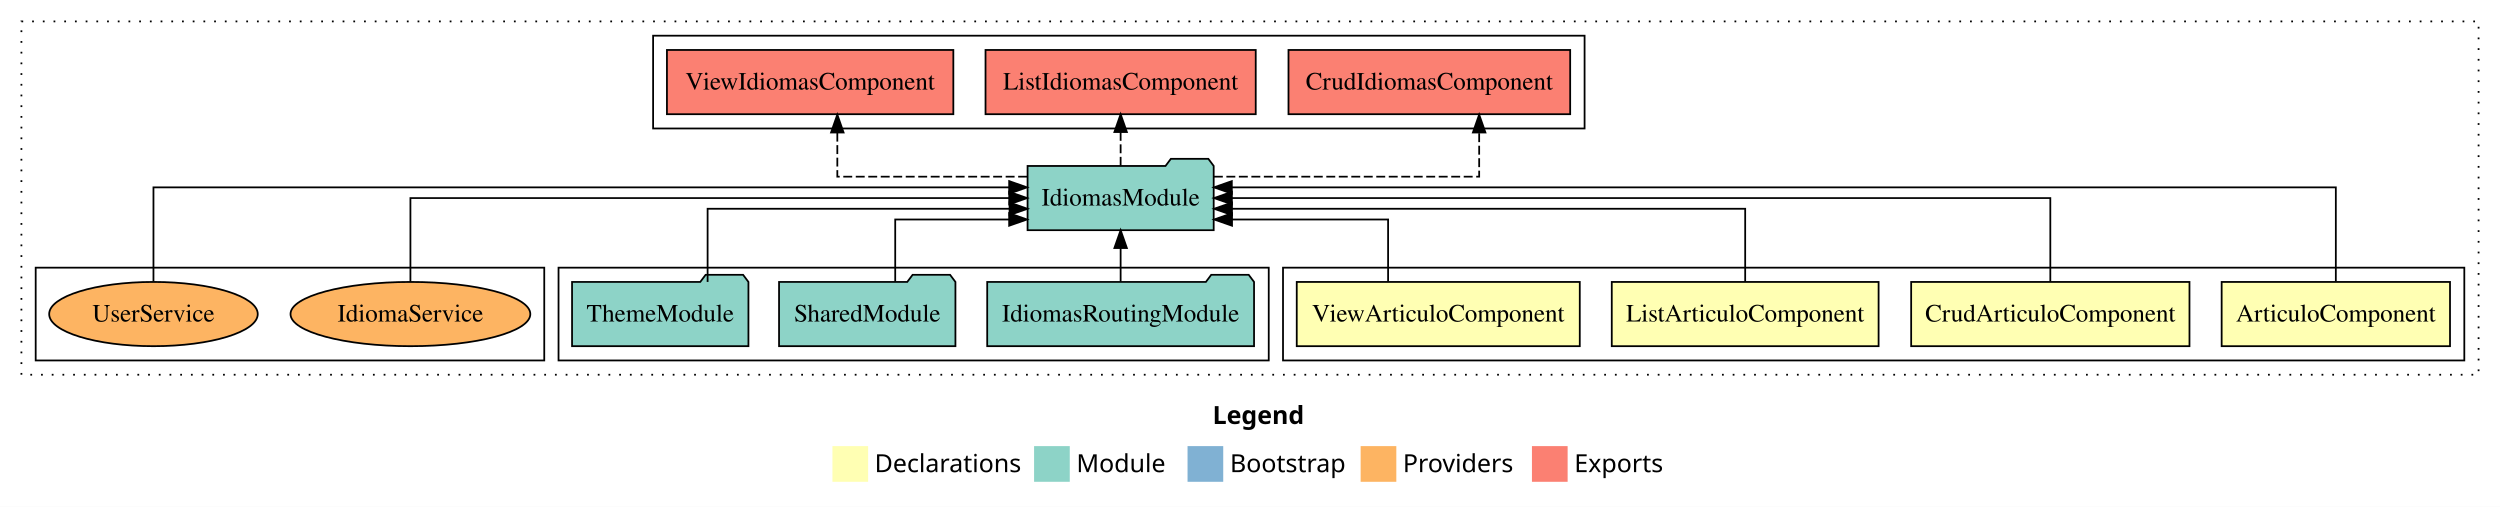
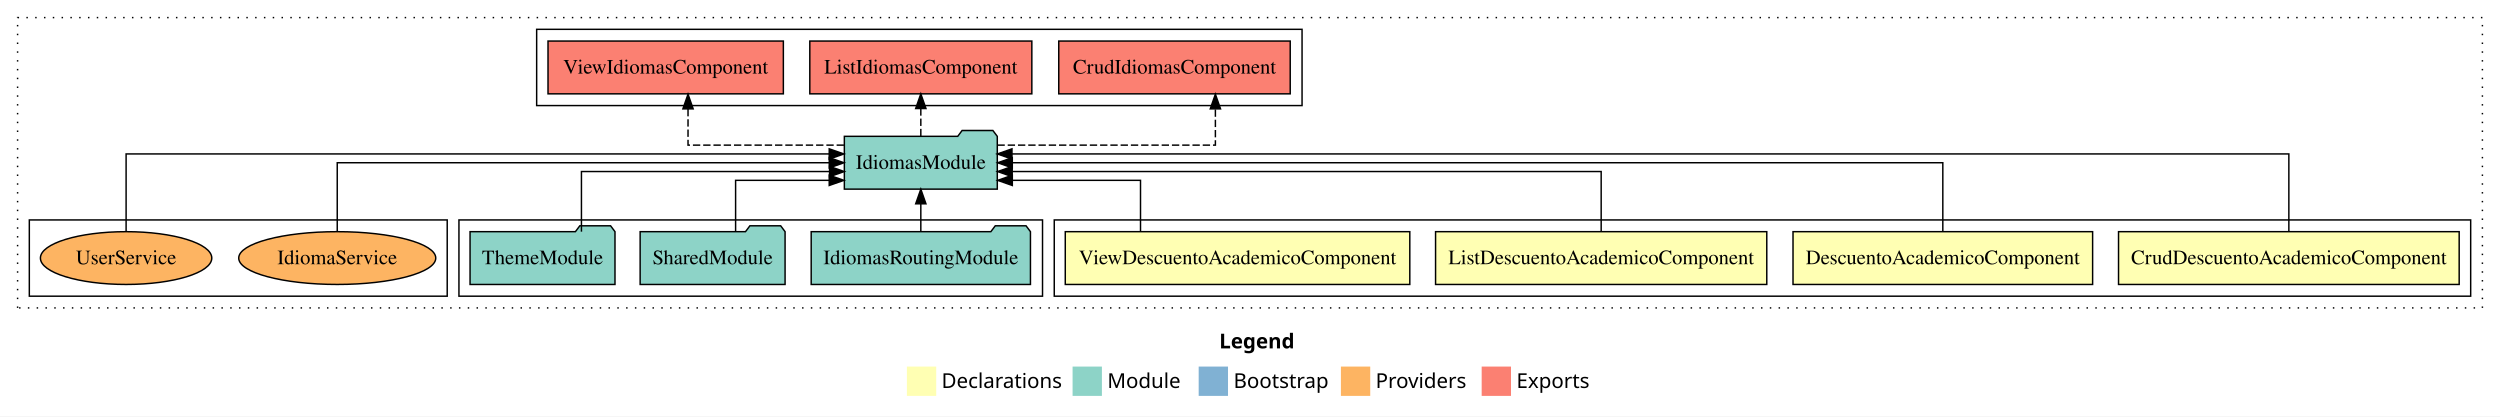
- <svg xmlns="http://www.w3.org/2000/svg" width="1401pt" height="284pt" viewBox="0.00 0.00 1401.00 284.00">
+ <svg xmlns="http://www.w3.org/2000/svg" width="1705pt" height="284pt" viewBox="0.00 0.00 1705.00 284.00">
  <g id="graph0" class="graph" transform="scale(1 1) rotate(0) translate(4 280)">
-     <polygon fill="#ffffff" stroke="transparent" points="-4,4 -4,-280 1397,-280 1397,4 -4,4" />
-     <text text-anchor="start" x="675.509" y="-42.4" font-family="sans-serif" font-weight="bold" font-size="14.00" fill="#000000">Legend</text>
-     <polygon fill="#ffffb3" stroke="transparent" points="462.5,-10 462.5,-30 482.5,-30 482.5,-10 462.5,-10" />
-     <text text-anchor="start" x="486.129" y="-15.4" font-family="sans-serif" font-size="14.00" fill="#000000">  Declarations</text>
-     <polygon fill="#8dd3c7" stroke="transparent" points="575.5,-10 575.5,-30 595.5,-30 595.5,-10 575.5,-10" />
-     <text text-anchor="start" x="599.225" y="-15.4" font-family="sans-serif" font-size="14.00" fill="#000000">  Module</text>
-     <polygon fill="#80b1d3" stroke="transparent" points="661.5,-10 661.5,-30 681.5,-30 681.5,-10 661.5,-10" />
-     <text text-anchor="start" x="685.281" y="-15.4" font-family="sans-serif" font-size="14.00" fill="#000000">  Bootstrap</text>
-     <polygon fill="#fdb462" stroke="transparent" points="758.5,-10 758.5,-30 778.5,-30 778.5,-10 758.5,-10" />
-     <text text-anchor="start" x="782.173" y="-15.4" font-family="sans-serif" font-size="14.00" fill="#000000">  Providers</text>
-     <polygon fill="#fb8072" stroke="transparent" points="854.5,-10 854.5,-30 874.5,-30 874.5,-10 854.5,-10" />
-     <text text-anchor="start" x="878.226" y="-15.4" font-family="sans-serif" font-size="14.00" fill="#000000">  Exports</text>
+     <polygon fill="#ffffff" stroke="transparent" points="-4,4 -4,-280 1701,-280 1701,4 -4,4" />
+     <text text-anchor="start" x="827.509" y="-42.4" font-family="sans-serif" font-weight="bold" font-size="14.00" fill="#000000">Legend</text>
+     <polygon fill="#ffffb3" stroke="transparent" points="614.5,-10 614.5,-30 634.5,-30 634.5,-10 614.5,-10" />
+     <text text-anchor="start" x="638.129" y="-15.4" font-family="sans-serif" font-size="14.00" fill="#000000">  Declarations</text>
+     <polygon fill="#8dd3c7" stroke="transparent" points="727.5,-10 727.5,-30 747.5,-30 747.5,-10 727.5,-10" />
+     <text text-anchor="start" x="751.225" y="-15.4" font-family="sans-serif" font-size="14.00" fill="#000000">  Module</text>
+     <polygon fill="#80b1d3" stroke="transparent" points="813.5,-10 813.5,-30 833.5,-30 833.5,-10 813.5,-10" />
+     <text text-anchor="start" x="837.281" y="-15.4" font-family="sans-serif" font-size="14.00" fill="#000000">  Bootstrap</text>
+     <polygon fill="#fdb462" stroke="transparent" points="910.5,-10 910.5,-30 930.5,-30 930.5,-10 910.5,-10" />
+     <text text-anchor="start" x="934.173" y="-15.4" font-family="sans-serif" font-size="14.00" fill="#000000">  Providers</text>
+     <polygon fill="#fb8072" stroke="transparent" points="1006.5,-10 1006.5,-30 1026.5,-30 1026.5,-10 1006.5,-10" />
+     <text text-anchor="start" x="1030.226" y="-15.4" font-family="sans-serif" font-size="14.00" fill="#000000">  Exports</text>
    <g id="clust1" class="cluster">
-       <polygon fill="none" stroke="#000000" stroke-dasharray="1,5" points="8,-70 8,-268 1385,-268 1385,-70 8,-70" />
+       <polygon fill="none" stroke="#000000" stroke-dasharray="1,5" points="8,-70 8,-268 1689,-268 1689,-70 8,-70" />
    </g>
    <g id="clust2" class="cluster">
-       <polygon fill="none" stroke="#000000" points="715,-78 715,-130 1377,-130 1377,-78 715,-78" />
+       <polygon fill="none" stroke="#000000" points="715,-78 715,-130 1681,-130 1681,-78 715,-78" />
    </g>
    <g id="clust7" class="cluster">
      <polygon fill="none" stroke="#000000" points="309,-78 309,-130 707,-130 707,-78 309,-78" />
    </g>
    <g id="clust8" class="cluster">
      <polygon fill="none" stroke="#000000" points="362,-208 362,-260 884,-260 884,-208 362,-208" />
    </g>
    <g id="clust10" class="cluster">
      <polygon fill="none" stroke="#000000" points="16,-78 16,-130 301,-130 301,-78 16,-78" />
    </g>
    <g id="node1" class="node">
-       <polygon fill="#ffffb3" stroke="#000000" points="1368.986,-122 1241.014,-122 1241.014,-86 1368.986,-86 1368.986,-122" />
-       <text text-anchor="middle" x="1305" y="-99.8" font-family="Times,serif" font-size="14.00" fill="#000000">ArticuloComponent</text>
+       <polygon fill="#ffffb3" stroke="#000000" points="1673.161,-122 1440.839,-122 1440.839,-86 1673.161,-86 1673.161,-122" />
+       <text text-anchor="middle" x="1557" y="-99.8" font-family="Times,serif" font-size="14.00" fill="#000000">CrudDescuentoAcademicoComponent</text>
    </g>
    <g id="node5" class="node">
      <polygon fill="#8dd3c7" stroke="#000000" points="676.151,-187 673.151,-191 652.151,-191 649.151,-187 571.849,-187 571.849,-151 676.151,-151 676.151,-187" />
      <text text-anchor="middle" x="624" y="-164.8" font-family="Times,serif" font-size="14.00" fill="#000000">IdiomasModule</text>
    </g>
    <g id="edge1" class="edge">
-       <path fill="none" stroke="#000000" d="M1305,-122.284C1305,-143.321 1305,-175 1305,-175 1305,-175 686.306,-175 686.306,-175" />
-       <polygon fill="#000000" stroke="#000000" points="686.306,-171.5 676.306,-175 686.306,-178.5 686.306,-171.5" />
+       <path fill="none" stroke="#000000" d="M1557,-122.284C1557,-143.321 1557,-175 1557,-175 1557,-175 686.161,-175 686.161,-175" />
+       <polygon fill="#000000" stroke="#000000" points="686.161,-171.5 676.161,-175 686.161,-178.5 686.161,-171.5" />
    </g>
    <g id="node2" class="node">
-       <polygon fill="#ffffb3" stroke="#000000" points="1222.983,-122 1067.017,-122 1067.017,-86 1222.983,-86 1222.983,-122" />
-       <text text-anchor="middle" x="1145" y="-99.8" font-family="Times,serif" font-size="14.00" fill="#000000">CrudArticuloComponent</text>
+       <polygon fill="#ffffb3" stroke="#000000" points="1423.164,-122 1218.836,-122 1218.836,-86 1423.164,-86 1423.164,-122" />
+       <text text-anchor="middle" x="1321" y="-99.8" font-family="Times,serif" font-size="14.00" fill="#000000">DescuentoAcademicoComponent</text>
    </g>
    <g id="edge2" class="edge">
-       <path fill="none" stroke="#000000" d="M1145,-122.106C1145,-141.339 1145,-169 1145,-169 1145,-169 686.341,-169 686.341,-169" />
-       <polygon fill="#000000" stroke="#000000" points="686.341,-165.5 676.341,-169 686.341,-172.5 686.341,-165.5" />
+       <path fill="none" stroke="#000000" d="M1321,-122.106C1321,-141.339 1321,-169 1321,-169 1321,-169 686.388,-169 686.388,-169" />
+       <polygon fill="#000000" stroke="#000000" points="686.388,-165.5 676.388,-169 686.388,-172.5 686.388,-165.5" />
    </g>
    <g id="node3" class="node">
-       <polygon fill="#ffffb3" stroke="#000000" points="1048.765,-122 899.235,-122 899.235,-86 1048.765,-86 1048.765,-122" />
-       <text text-anchor="middle" x="974" y="-99.8" font-family="Times,serif" font-size="14.00" fill="#000000">ListArticuloComponent</text>
+       <polygon fill="#ffffb3" stroke="#000000" points="1200.943,-122 975.057,-122 975.057,-86 1200.943,-86 1200.943,-122" />
+       <text text-anchor="middle" x="1088" y="-99.8" font-family="Times,serif" font-size="14.00" fill="#000000">ListDescuentoAcademicoComponent</text>
    </g>
    <g id="edge3" class="edge">
-       <path fill="none" stroke="#000000" d="M974,-122.022C974,-139.373 974,-163 974,-163 974,-163 686.399,-163 686.399,-163" />
-       <polygon fill="#000000" stroke="#000000" points="686.399,-159.5 676.399,-163 686.399,-166.5 686.399,-159.5" />
+       <path fill="none" stroke="#000000" d="M1088,-122.022C1088,-139.373 1088,-163 1088,-163 1088,-163 686.325,-163 686.325,-163" />
+       <polygon fill="#000000" stroke="#000000" points="686.325,-159.5 676.325,-163 686.325,-166.5 686.325,-159.5" />
    </g>
    <g id="node4" class="node">
-       <polygon fill="#ffffb3" stroke="#000000" points="881.305,-122 722.695,-122 722.695,-86 881.305,-86 881.305,-122" />
-       <text text-anchor="middle" x="802" y="-99.8" font-family="Times,serif" font-size="14.00" fill="#000000">ViewArticuloComponent</text>
+       <polygon fill="#ffffb3" stroke="#000000" points="957.483,-122 722.517,-122 722.517,-86 957.483,-86 957.483,-122" />
+       <text text-anchor="middle" x="840" y="-99.8" font-family="Times,serif" font-size="14.00" fill="#000000">ViewDescuentoAcademicoComponent</text>
    </g>
    <g id="edge4" class="edge">
-       <path fill="none" stroke="#000000" d="M773.887,-122.24C773.887,-137.571 773.887,-157 773.887,-157 773.887,-157 686.423,-157 686.423,-157" />
-       <polygon fill="#000000" stroke="#000000" points="686.423,-153.5 676.423,-157 686.423,-160.5 686.423,-153.5" />
+       <path fill="none" stroke="#000000" d="M773.828,-122.24C773.828,-137.571 773.828,-157 773.828,-157 773.828,-157 686.402,-157 686.402,-157" />
+       <polygon fill="#000000" stroke="#000000" points="686.402,-153.5 676.402,-157 686.402,-160.5 686.402,-153.5" />
    </g>
    <g id="node9" class="node">
      <polygon fill="#fb8072" stroke="#000000" points="875.931,-252 718.069,-252 718.069,-216 875.931,-216 875.931,-252" />
      <text text-anchor="middle" x="797" y="-229.8" font-family="Times,serif" font-size="14.00" fill="#000000">CrudIdiomasComponent </text>
    </g>
    <g id="edge8" class="edge">
-       <path fill="none" stroke="#000000" stroke-dasharray="5,2" d="M676.266,-181C735.8,-181 824.926,-181 824.926,-181 824.926,-181 824.926,-205.76 824.926,-205.76" />
-       <polygon fill="#000000" stroke="#000000" points="821.426,-205.76 824.926,-215.76 828.426,-205.76 821.426,-205.76" />
+       <path fill="none" stroke="#000000" stroke-dasharray="5,2" d="M676.259,-181C735.783,-181 824.896,-181 824.896,-181 824.896,-181 824.896,-205.76 824.896,-205.76" />
+       <polygon fill="#000000" stroke="#000000" points="821.396,-205.76 824.896,-215.76 828.396,-205.76 821.396,-205.76" />
    </g>
    <g id="node10" class="node">
      <polygon fill="#fb8072" stroke="#000000" points="699.712,-252 548.288,-252 548.288,-216 699.712,-216 699.712,-252" />
      <text text-anchor="middle" x="624" y="-229.8" font-family="Times,serif" font-size="14.00" fill="#000000">ListIdiomasComponent </text>
    </g>
    <g id="edge9" class="edge">
      <path fill="none" stroke="#000000" stroke-dasharray="5,2" d="M624,-187.106C624,-187.106 624,-205.991 624,-205.991" />
      <polygon fill="#000000" stroke="#000000" points="620.5,-205.991 624,-215.991 627.5,-205.991 620.5,-205.991" />
    </g>
    <g id="node11" class="node">
      <polygon fill="#fb8072" stroke="#000000" points="530.252,-252 369.748,-252 369.748,-216 530.252,-216 530.252,-252" />
      <text text-anchor="middle" x="450" y="-229.8" font-family="Times,serif" font-size="14.00" fill="#000000">ViewIdiomasComponent </text>
    </g>
    <g id="edge10" class="edge">
      <path fill="none" stroke="#000000" stroke-dasharray="5,2" d="M571.574,-181C525.329,-181 465.235,-181 465.235,-181 465.235,-181 465.235,-205.76 465.235,-205.76" />
      <polygon fill="#000000" stroke="#000000" points="461.735,-205.76 465.235,-215.76 468.735,-205.76 461.735,-205.76" />
    </g>
    <g id="node6" class="node">
      <polygon fill="#8dd3c7" stroke="#000000" points="698.769,-122 695.769,-126 674.769,-126 671.769,-122 549.231,-122 549.231,-86 698.769,-86 698.769,-122" />
      <text text-anchor="middle" x="624" y="-99.8" font-family="Times,serif" font-size="14.00" fill="#000000">IdiomasRoutingModule</text>
    </g>
    <g id="edge5" class="edge">
      <path fill="none" stroke="#000000" d="M624,-122.106C624,-122.106 624,-140.991 624,-140.991" />
      <polygon fill="#000000" stroke="#000000" points="620.5,-140.991 624,-150.991 627.5,-140.991 620.5,-140.991" />
    </g>
    <g id="node7" class="node">
      <polygon fill="#8dd3c7" stroke="#000000" points="531.423,-122 528.423,-126 507.423,-126 504.423,-122 432.577,-122 432.577,-86 531.423,-86 531.423,-122" />
      <text text-anchor="middle" x="482" y="-99.8" font-family="Times,serif" font-size="14.00" fill="#000000">SharedModule</text>
    </g>
    <g id="edge6" class="edge">
      <path fill="none" stroke="#000000" d="M497.68,-122.24C497.68,-137.571 497.68,-157 497.68,-157 497.68,-157 561.527,-157 561.527,-157" />
      <polygon fill="#000000" stroke="#000000" points="561.527,-160.5 571.527,-157 561.526,-153.5 561.527,-160.5" />
    </g>
    <g id="node8" class="node">
      <polygon fill="#8dd3c7" stroke="#000000" points="415.423,-122 412.423,-126 391.423,-126 388.423,-122 316.577,-122 316.577,-86 415.423,-86 415.423,-122" />
      <text text-anchor="middle" x="366" y="-99.8" font-family="Times,serif" font-size="14.00" fill="#000000">ThemeModule</text>
    </g>
    <g id="edge7" class="edge">
      <path fill="none" stroke="#000000" d="M392.543,-122.022C392.543,-139.373 392.543,-163 392.543,-163 392.543,-163 561.768,-163 561.768,-163" />
      <polygon fill="#000000" stroke="#000000" points="561.768,-166.5 571.768,-163 561.768,-159.5 561.768,-166.5" />
    </g>
    <g id="node12" class="node">
      <ellipse fill="#fdb462" stroke="#000000" cx="226" cy="-104" rx="67.193" ry="18" />
      <text text-anchor="middle" x="226" y="-99.8" font-family="Times,serif" font-size="14.00" fill="#000000">IdiomaService</text>
    </g>
    <g id="edge11" class="edge">
      <path fill="none" stroke="#000000" d="M226,-122.106C226,-141.339 226,-169 226,-169 226,-169 561.559,-169 561.559,-169" />
      <polygon fill="#000000" stroke="#000000" points="561.559,-172.5 571.559,-169 561.559,-165.5 561.559,-172.5" />
    </g>
    <g id="node13" class="node">
      <ellipse fill="#fdb462" stroke="#000000" cx="82" cy="-104" rx="58.441" ry="18" />
      <text text-anchor="middle" x="82" y="-99.8" font-family="Times,serif" font-size="14.00" fill="#000000">UserService</text>
    </g>
    <g id="edge12" class="edge">
      <path fill="none" stroke="#000000" d="M82,-122.284C82,-143.321 82,-175 82,-175 82,-175 561.538,-175 561.538,-175" />
      <polygon fill="#000000" stroke="#000000" points="561.538,-178.5 571.538,-175 561.538,-171.5 561.538,-178.5" />
    </g>
  </g>
</svg>
